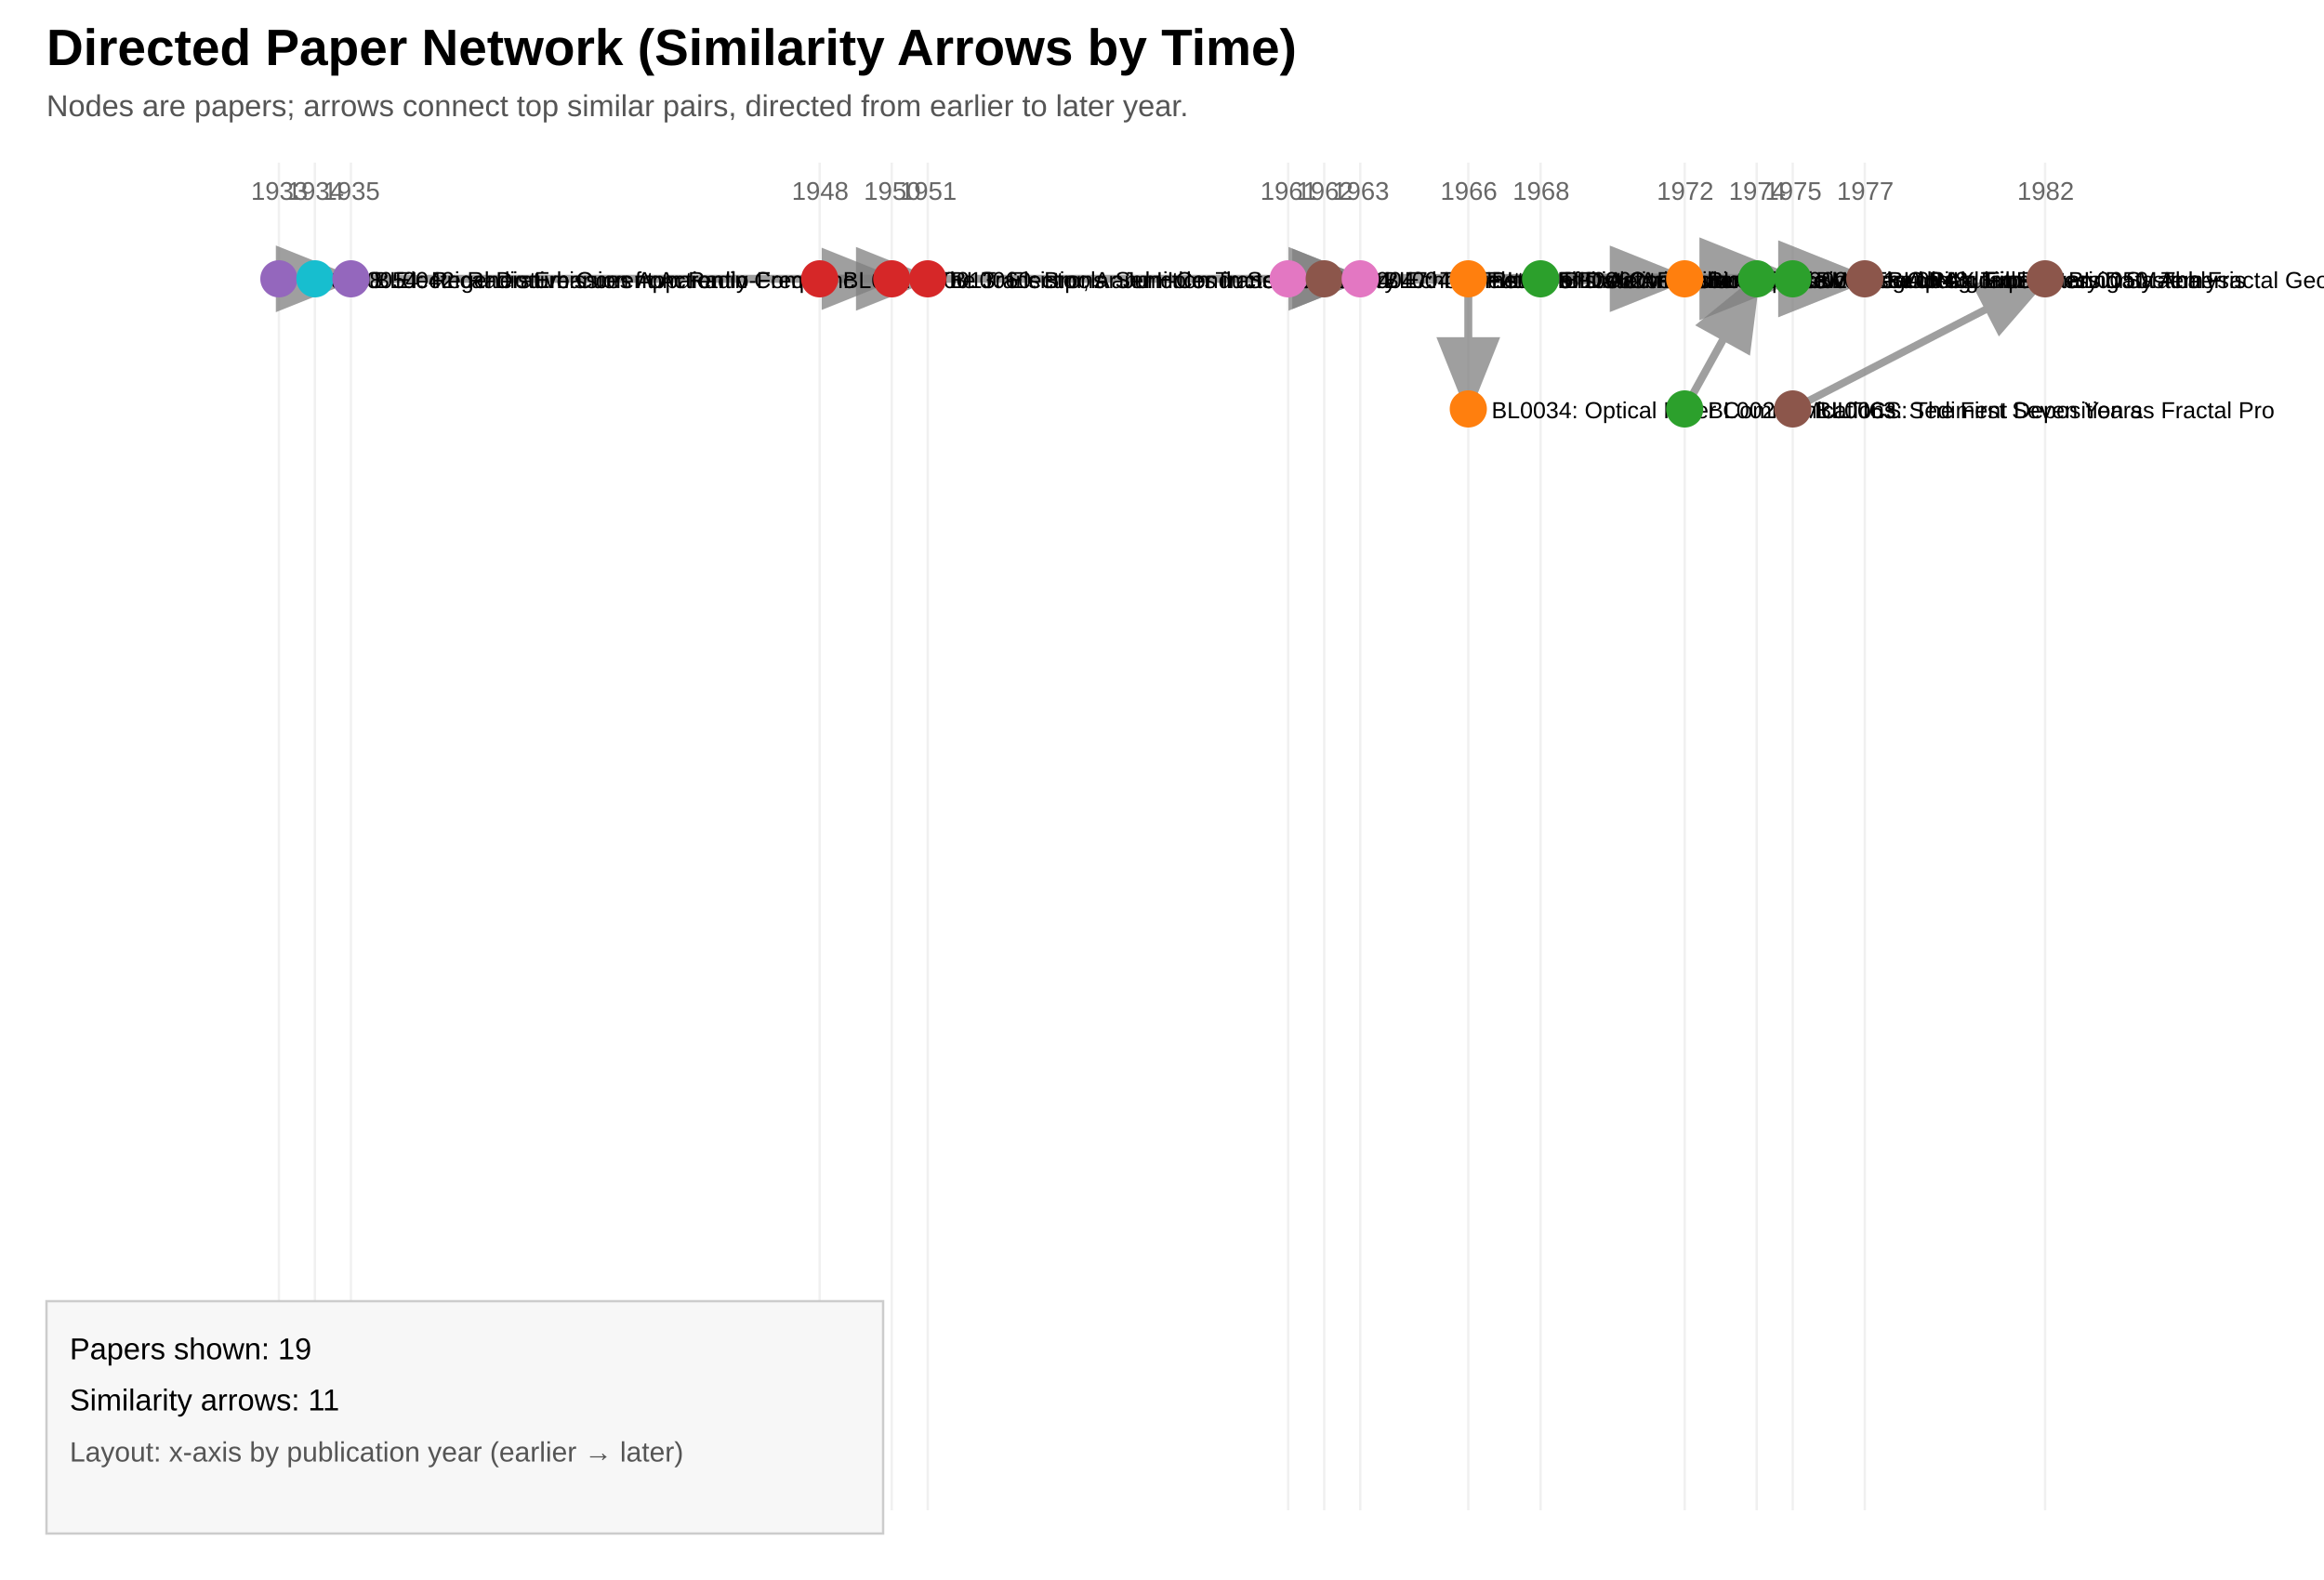
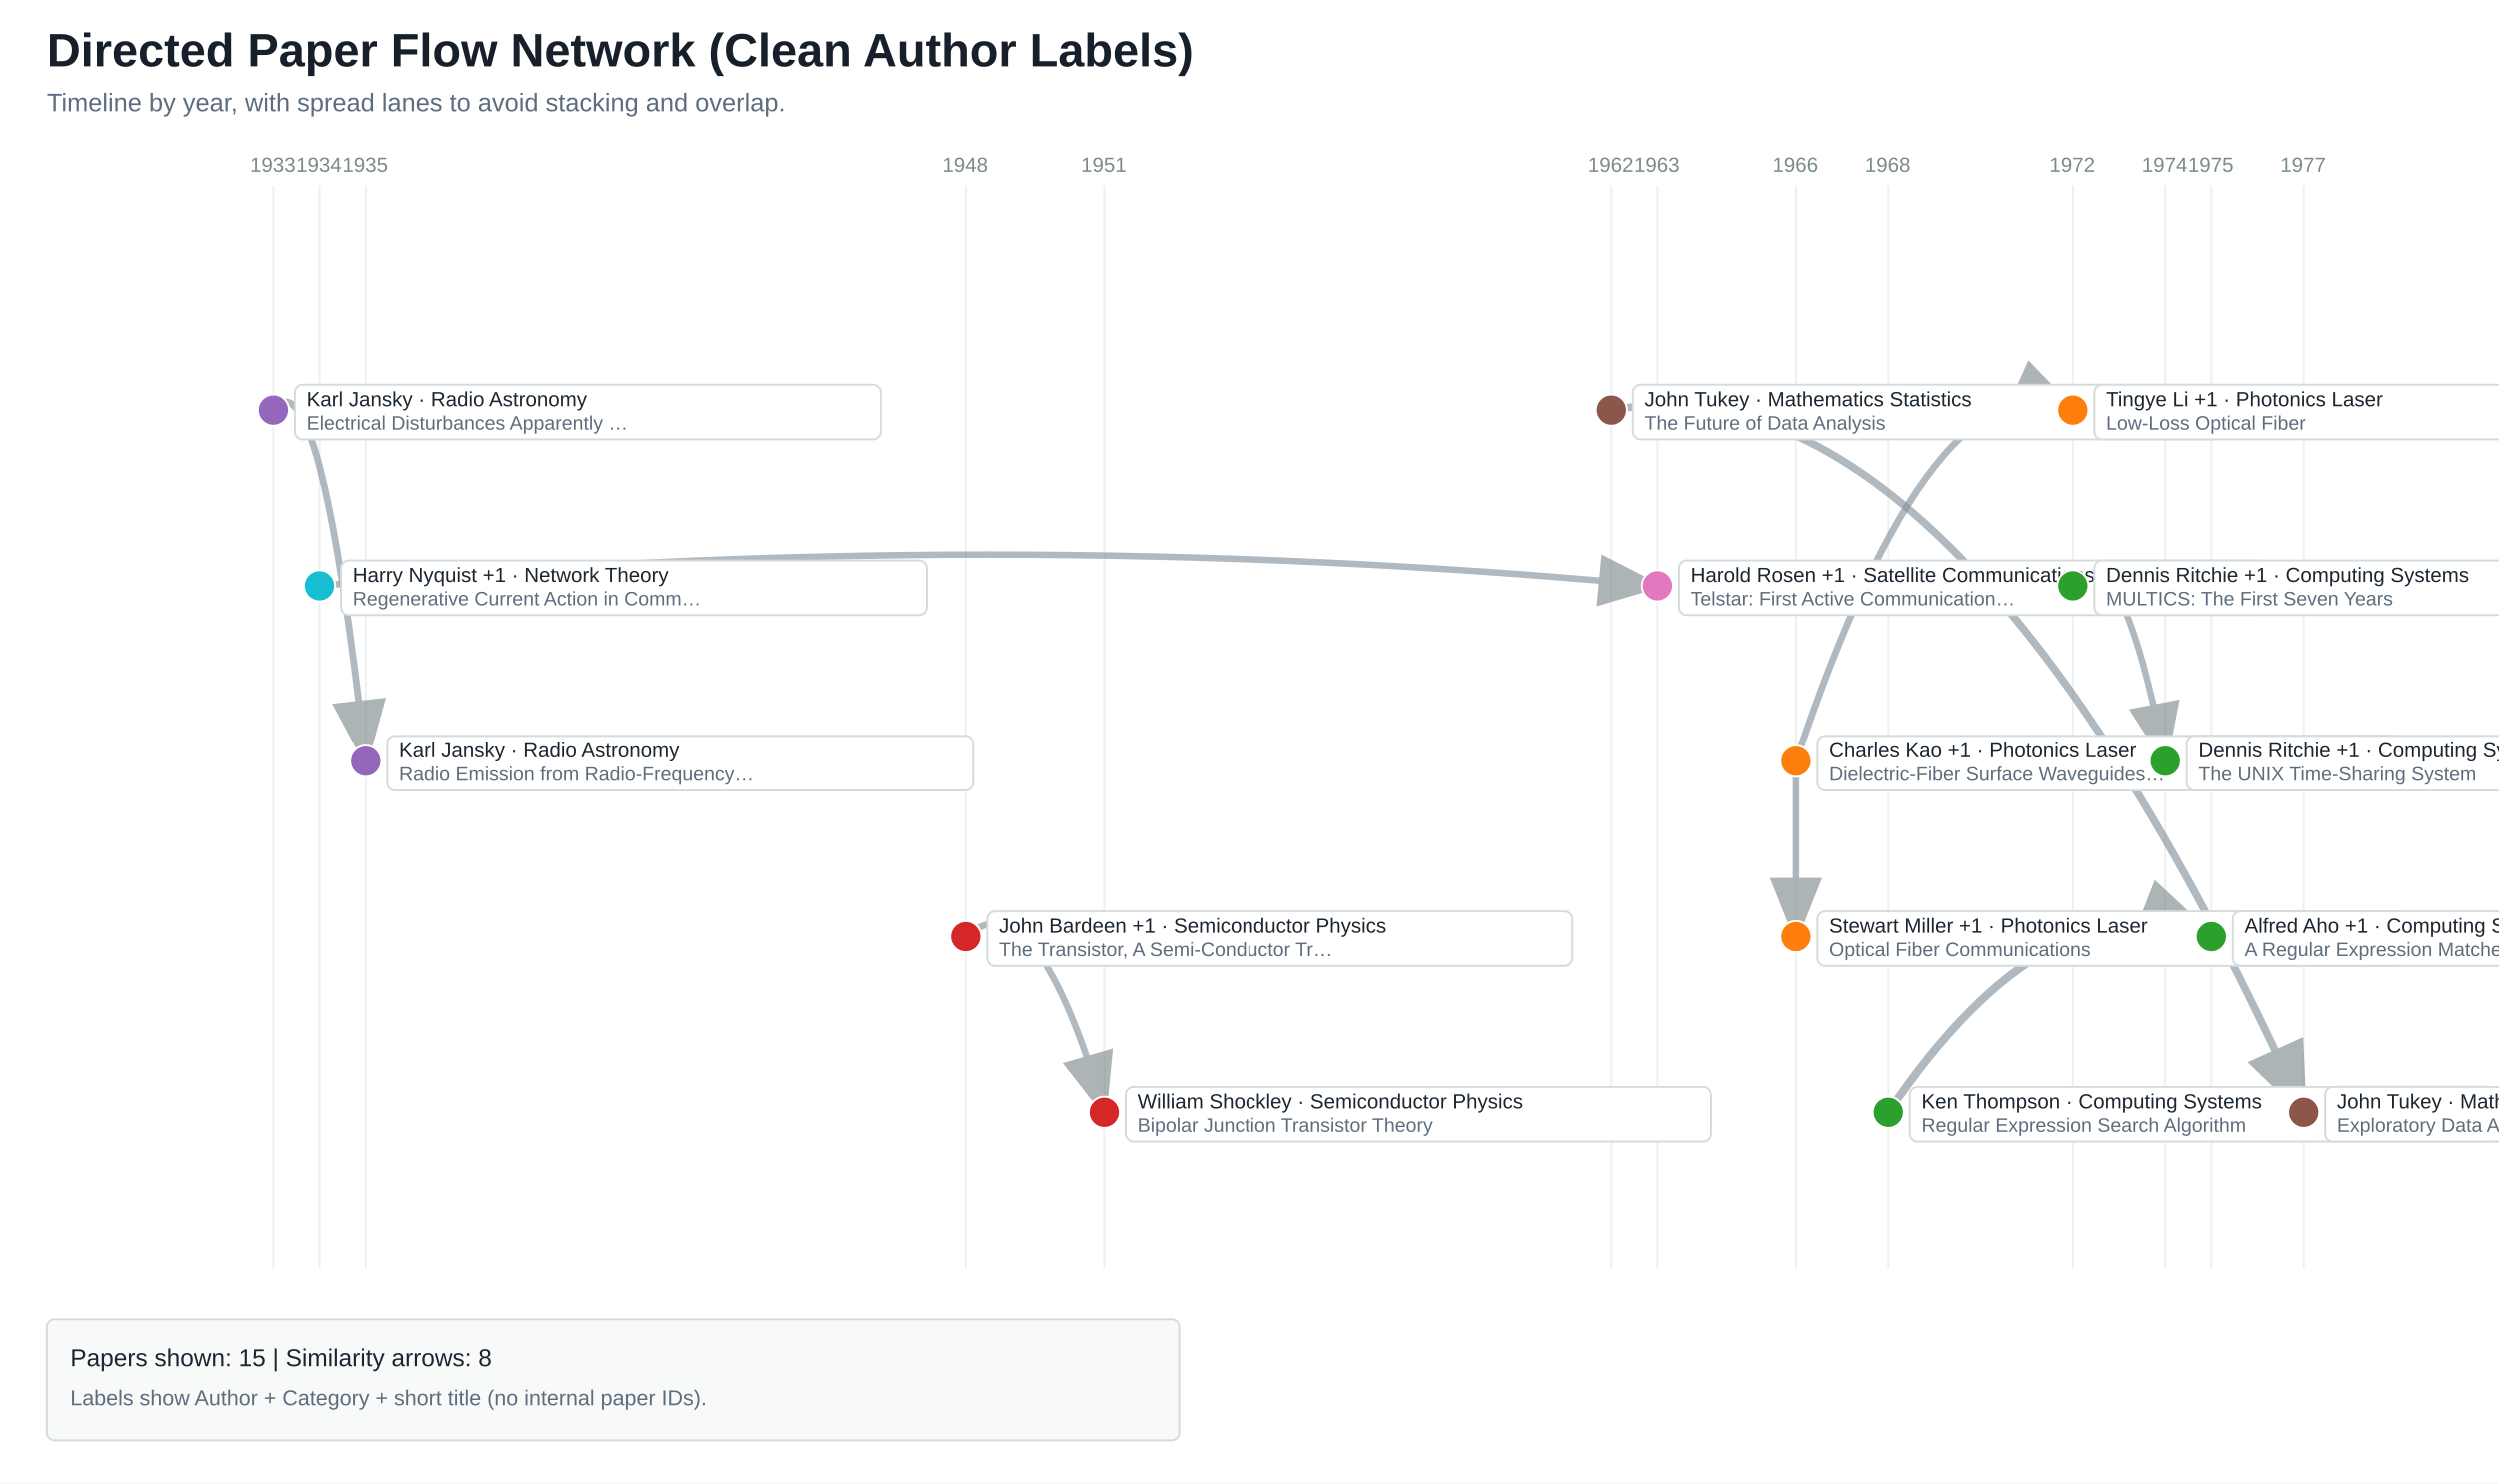
- <svg xmlns="http://www.w3.org/2000/svg" width="1000" height="680">
+ <svg xmlns="http://www.w3.org/2000/svg" width="1280" height="760">
  <defs>
    <marker id="arrow" markerWidth="10" markerHeight="8" refX="9" refY="4" orient="auto" markerUnits="strokeWidth">
-       <path d="M0,0 L10,4 L0,8 z" fill="#7f7f7f" />
+       <path d="M0,0 L10,4 L0,8 z" fill="#7f8c8d" />
    </marker>
  </defs>
  <rect width="100%" height="100%" fill="#ffffff" />
-   <text x="20" y="28" font-size="22" font-family="Arial" font-weight="bold">Directed Paper Network (Similarity Arrows by Time)</text>
-   <text x="20" y="50" font-size="13" font-family="Arial" fill="#555">Nodes are papers; arrows connect top similar pairs, directed from earlier to later year.</text>
-   <line x1="120.0" y1="70" x2="120.0" y2="650" stroke="#f0f0f0" />
-   <text x="108.0" y="86" font-size="11" font-family="Arial" fill="#666">1933</text>
-   <line x1="135.5" y1="70" x2="135.5" y2="650" stroke="#f0f0f0" />
-   <text x="123.5" y="86" font-size="11" font-family="Arial" fill="#666">1934</text>
-   <line x1="151.0" y1="70" x2="151.0" y2="650" stroke="#f0f0f0" />
-   <text x="139.0" y="86" font-size="11" font-family="Arial" fill="#666">1935</text>
-   <line x1="352.7" y1="70" x2="352.7" y2="650" stroke="#f0f0f0" />
-   <text x="340.7" y="86" font-size="11" font-family="Arial" fill="#666">1948</text>
-   <line x1="383.7" y1="70" x2="383.7" y2="650" stroke="#f0f0f0" />
-   <text x="371.7" y="86" font-size="11" font-family="Arial" fill="#666">1950</text>
-   <line x1="399.2" y1="70" x2="399.2" y2="650" stroke="#f0f0f0" />
-   <text x="387.2" y="86" font-size="11" font-family="Arial" fill="#666">1951</text>
-   <line x1="554.3" y1="70" x2="554.3" y2="650" stroke="#f0f0f0" />
-   <text x="542.3" y="86" font-size="11" font-family="Arial" fill="#666">1961</text>
-   <line x1="569.8" y1="70" x2="569.8" y2="650" stroke="#f0f0f0" />
-   <text x="557.8" y="86" font-size="11" font-family="Arial" fill="#666">1962</text>
-   <line x1="585.3" y1="70" x2="585.3" y2="650" stroke="#f0f0f0" />
-   <text x="573.3" y="86" font-size="11" font-family="Arial" fill="#666">1963</text>
-   <line x1="631.8" y1="70" x2="631.8" y2="650" stroke="#f0f0f0" />
-   <text x="619.8" y="86" font-size="11" font-family="Arial" fill="#666">1966</text>
-   <line x1="662.9" y1="70" x2="662.9" y2="650" stroke="#f0f0f0" />
-   <text x="650.9" y="86" font-size="11" font-family="Arial" fill="#666">1968</text>
-   <line x1="724.9" y1="70" x2="724.9" y2="650" stroke="#f0f0f0" />
-   <text x="712.9" y="86" font-size="11" font-family="Arial" fill="#666">1972</text>
-   <line x1="755.9" y1="70" x2="755.9" y2="650" stroke="#f0f0f0" />
-   <text x="743.9" y="86" font-size="11" font-family="Arial" fill="#666">1974</text>
-   <line x1="771.4" y1="70" x2="771.4" y2="650" stroke="#f0f0f0" />
-   <text x="759.4" y="86" font-size="11" font-family="Arial" fill="#666">1975</text>
-   <line x1="802.4" y1="70" x2="802.4" y2="650" stroke="#f0f0f0" />
-   <text x="790.4" y="86" font-size="11" font-family="Arial" fill="#666">1977</text>
-   <line x1="880.0" y1="70" x2="880.0" y2="650" stroke="#f0f0f0" />
-   <text x="868.0" y="86" font-size="11" font-family="Arial" fill="#666">1982</text>
-   <line x1="662.9" y1="120.0" x2="771.4" y2="120.0" stroke="#7f7f7f" stroke-width="4.46" opacity="0.75" marker-end="url(#arrow)" />
-   <line x1="569.8" y1="120.0" x2="802.4" y2="120.0" stroke="#7f7f7f" stroke-width="4.14" opacity="0.75" marker-end="url(#arrow)" />
-   <line x1="120.0" y1="120.0" x2="151.0" y2="120.0" stroke="#7f7f7f" stroke-width="3.59" opacity="0.75" marker-end="url(#arrow)" />
-   <line x1="631.8" y1="120.0" x2="724.9" y2="120.0" stroke="#7f7f7f" stroke-width="3.58" opacity="0.75" marker-end="url(#arrow)" />
-   <line x1="631.8" y1="120.0" x2="631.8" y2="176.0" stroke="#7f7f7f" stroke-width="3.43" opacity="0.75" marker-end="url(#arrow)" />
-   <line x1="352.7" y1="120.0" x2="399.2" y2="120.0" stroke="#7f7f7f" stroke-width="3.43" opacity="0.75" marker-end="url(#arrow)" />
-   <line x1="135.5" y1="120.0" x2="585.3" y2="120.0" stroke="#7f7f7f" stroke-width="3.43" opacity="0.75" marker-end="url(#arrow)" />
-   <line x1="724.9" y1="176.0" x2="755.9" y2="120.0" stroke="#7f7f7f" stroke-width="3.37" opacity="0.75" marker-end="url(#arrow)" />
-   <line x1="352.7" y1="120.0" x2="383.7" y2="120.0" stroke="#7f7f7f" stroke-width="3.35" opacity="0.75" marker-end="url(#arrow)" />
-   <line x1="554.3" y1="120.0" x2="585.3" y2="120.0" stroke="#7f7f7f" stroke-width="3.25" opacity="0.75" marker-end="url(#arrow)" />
-   <line x1="771.4" y1="176.0" x2="880.0" y2="120.0" stroke="#7f7f7f" stroke-width="3.23" opacity="0.75" marker-end="url(#arrow)" />
-   <circle cx="120.0" cy="120.0" r="8" fill="#9467bd" />
-   <text x="130.0" y="124.0" font-size="10" font-family="Arial">BL0038: Electrical Disturbances Apparently</text>
-   <circle cx="135.5" cy="120.0" r="8" fill="#17becf" />
-   <text x="145.5" y="124.0" font-size="10" font-family="Arial">BL0054: Regenerative Current Action in Com</text>
-   <circle cx="151.0" cy="120.0" r="8" fill="#9467bd" />
-   <text x="161.0" y="124.0" font-size="10" font-family="Arial">BL0042: Radio Emission from Radio-Frequenc</text>
-   <circle cx="352.7" cy="120.0" r="8" fill="#d62728" />
-   <text x="362.7" y="124.0" font-size="10" font-family="Arial">BL0010: The Transistor, A Semi-Conductor T</text>
-   <circle cx="383.7" cy="120.0" r="8" fill="#d62728" />
-   <text x="393.7" y="124.0" font-size="10" font-family="Arial">BL0013: Electrons and Holes in Semiconduct</text>
-   <circle cx="399.2" cy="120.0" r="8" fill="#d62728" />
-   <text x="409.2" y="124.0" font-size="10" font-family="Arial">BL0060: Bipolar Junction Transistor Theory</text>
-   <circle cx="554.3" cy="120.0" r="8" fill="#e377c2" />
-   <text x="564.3" y="124.0" font-size="10" font-family="Arial">BL0044: Echo: America's First Communicatio</text>
-   <circle cx="569.8" cy="120.0" r="8" fill="#8c564b" />
-   <text x="579.8" y="124.0" font-size="10" font-family="Arial">BL0047: The Future of Data Analysis</text>
-   <circle cx="585.3" cy="120.0" r="8" fill="#e377c2" />
-   <text x="595.3" y="124.0" font-size="10" font-family="Arial">BL0045: Telstar: First Active Communicatio</text>
-   <circle cx="631.8" cy="120.0" r="8" fill="#ff7f0e" />
-   <text x="641.8" y="124.0" font-size="10" font-family="Arial">BL0035: Dielectric-Fiber Surface Waveguide</text>
-   <circle cx="631.8" cy="176.0" r="8" fill="#ff7f0e" />
-   <text x="641.8" y="180.0" font-size="10" font-family="Arial">BL0034: Optical Fiber Communications</text>
-   <circle cx="662.9" cy="120.0" r="8" fill="#2ca02c" />
-   <text x="672.9" y="124.0" font-size="10" font-family="Arial">BL0062: Regular Expression Search Algorith</text>
-   <circle cx="724.9" cy="120.0" r="8" fill="#ff7f0e" />
-   <text x="734.9" y="124.0" font-size="10" font-family="Arial">BL0036: Low-Loss Optical Fiber</text>
-   <circle cx="724.9" cy="176.0" r="8" fill="#2ca02c" />
-   <text x="734.9" y="180.0" font-size="10" font-family="Arial">BL0025: MULTICS: The First Seven Years</text>
-   <circle cx="755.9" cy="120.0" r="8" fill="#2ca02c" />
-   <text x="765.9" y="124.0" font-size="10" font-family="Arial">BL0022: The UNIX Time-Sharing System</text>
-   <circle cx="771.4" cy="120.0" r="8" fill="#2ca02c" />
-   <text x="781.4" y="124.0" font-size="10" font-family="Arial">BL0031: A Regular Expression Matcher</text>
-   <circle cx="771.4" cy="176.0" r="8" fill="#8c564b" />
-   <text x="781.4" y="180.0" font-size="10" font-family="Arial">BL0063: Sediment Deposition as Fractal Pro</text>
-   <circle cx="802.4" cy="120.0" r="8" fill="#8c564b" />
-   <text x="812.4" y="124.0" font-size="10" font-family="Arial">BL0048: Exploratory Data Analysis</text>
-   <circle cx="880.0" cy="120.0" r="8" fill="#8c564b" />
-   <text x="890.0" y="124.0" font-size="10" font-family="Arial">BL0050: The Fractal Geometry of Nature</text>
-   <rect x="20" y="560" width="360" height="100" fill="#f7f7f7" stroke="#ccc" />
-   <text x="30" y="585" font-size="13" font-family="Arial">Papers shown: 19</text>
-   <text x="30" y="607" font-size="13" font-family="Arial">Similarity arrows: 11</text>
-   <text x="30" y="629" font-size="12" font-family="Arial" fill="#555">Layout: x-axis by publication year (earlier → later)</text>
+   <text x="24" y="34" font-size="24" font-family="Arial" font-weight="bold" fill="#17202a">Directed Paper Flow Network (Clean Author Labels)</text>
+   <text x="24" y="57" font-size="13" font-family="Arial" fill="#5d6d7e">Timeline by year, with spread lanes to avoid stacking and overlap.</text>
+   <line x1="140.0" y1="95" x2="140.0" y2="650" stroke="#ecf0f1" />
+   <text x="128.0" y="88" font-size="10.5" font-family="Arial" fill="#7b8a8b">1933</text>
+   <line x1="163.6" y1="95" x2="163.6" y2="650" stroke="#ecf0f1" />
+   <text x="151.6" y="88" font-size="10.5" font-family="Arial" fill="#7b8a8b">1934</text>
+   <line x1="187.3" y1="95" x2="187.3" y2="650" stroke="#ecf0f1" />
+   <text x="175.3" y="88" font-size="10.5" font-family="Arial" fill="#7b8a8b">1935</text>
+   <line x1="494.5" y1="95" x2="494.5" y2="650" stroke="#ecf0f1" />
+   <text x="482.5" y="88" font-size="10.5" font-family="Arial" fill="#7b8a8b">1948</text>
+   <line x1="565.5" y1="95" x2="565.5" y2="650" stroke="#ecf0f1" />
+   <text x="553.5" y="88" font-size="10.5" font-family="Arial" fill="#7b8a8b">1951</text>
+   <line x1="825.5" y1="95" x2="825.5" y2="650" stroke="#ecf0f1" />
+   <text x="813.5" y="88" font-size="10.5" font-family="Arial" fill="#7b8a8b">1962</text>
+   <line x1="849.1" y1="95" x2="849.1" y2="650" stroke="#ecf0f1" />
+   <text x="837.1" y="88" font-size="10.5" font-family="Arial" fill="#7b8a8b">1963</text>
+   <line x1="920.0" y1="95" x2="920.0" y2="650" stroke="#ecf0f1" />
+   <text x="908.0" y="88" font-size="10.5" font-family="Arial" fill="#7b8a8b">1966</text>
+   <line x1="967.3" y1="95" x2="967.3" y2="650" stroke="#ecf0f1" />
+   <text x="955.3" y="88" font-size="10.5" font-family="Arial" fill="#7b8a8b">1968</text>
+   <line x1="1061.8" y1="95" x2="1061.8" y2="650" stroke="#ecf0f1" />
+   <text x="1049.8" y="88" font-size="10.5" font-family="Arial" fill="#7b8a8b">1972</text>
+   <line x1="1109.1" y1="95" x2="1109.1" y2="650" stroke="#ecf0f1" />
+   <text x="1097.1" y="88" font-size="10.5" font-family="Arial" fill="#7b8a8b">1974</text>
+   <line x1="1132.7" y1="95" x2="1132.7" y2="650" stroke="#ecf0f1" />
+   <text x="1120.7" y="88" font-size="10.5" font-family="Arial" fill="#7b8a8b">1975</text>
+   <line x1="1180.0" y1="95" x2="1180.0" y2="650" stroke="#ecf0f1" />
+   <text x="1168.0" y="88" font-size="10.5" font-family="Arial" fill="#7b8a8b">1977</text>
+   <path d="M967.3,570.0 Q1050.0,448.0 1132.7,480.0" stroke="#85929e" fill="none" stroke-width="4.17" opacity="0.65" marker-end="url(#arrow)" />
+   <path d="M825.5,210.0 Q1002.7,178.0 1180.0,570.0" stroke="#85929e" fill="none" stroke-width="3.91" opacity="0.65" marker-end="url(#arrow)" />
+   <path d="M140.0,210.0 Q163.6,178.0 187.3,390.0" stroke="#85929e" fill="none" stroke-width="3.47" opacity="0.65" marker-end="url(#arrow)" />
+   <path d="M920.0,390.0 Q990.9,178.0 1061.8,210.0" stroke="#85929e" fill="none" stroke-width="3.47" opacity="0.65" marker-end="url(#arrow)" />
+   <path d="M920.0,390.0 Q920.0,358.0 920.0,480.0" stroke="#85929e" fill="none" stroke-width="3.35" opacity="0.65" marker-end="url(#arrow)" />
+   <path d="M494.5,480.0 Q530.0,448.0 565.5,570.0" stroke="#85929e" fill="none" stroke-width="3.35" opacity="0.65" marker-end="url(#arrow)" />
+   <path d="M163.6,300.0 Q506.4,268.0 849.1,300.0" stroke="#85929e" fill="none" stroke-width="3.34" opacity="0.65" marker-end="url(#arrow)" />
+   <path d="M1061.8,300.0 Q1085.5,268.0 1109.1,390.0" stroke="#85929e" fill="none" stroke-width="3.30" opacity="0.65" marker-end="url(#arrow)" />
+   <circle cx="140.0" cy="210.0" r="8" fill="#9467bd" stroke="#ffffff" stroke-width="1" />
+   <rect x="151.0" y="197.0" width="300" height="28" rx="4" fill="#ffffff" stroke="#d5dbdb" />
+   <text x="157.0" y="208.0" font-size="10.5" font-family="Arial" fill="#1b2631">Karl Jansky · Radio Astronomy</text>
+   <text x="157.0" y="220.0" font-size="10" font-family="Arial" fill="#5d6d7e">Electrical Disturbances Apparently …</text>
+   <circle cx="163.6" cy="300.0" r="8" fill="#17becf" stroke="#ffffff" stroke-width="1" />
+   <rect x="174.6" y="287.0" width="300" height="28" rx="4" fill="#ffffff" stroke="#d5dbdb" />
+   <text x="180.6" y="298.0" font-size="10.5" font-family="Arial" fill="#1b2631">Harry Nyquist +1 · Network Theory</text>
+   <text x="180.6" y="310.0" font-size="10" font-family="Arial" fill="#5d6d7e">Regenerative Current Action in Comm…</text>
+   <circle cx="187.3" cy="390.0" r="8" fill="#9467bd" stroke="#ffffff" stroke-width="1" />
+   <rect x="198.3" y="377.0" width="300" height="28" rx="4" fill="#ffffff" stroke="#d5dbdb" />
+   <text x="204.3" y="388.0" font-size="10.5" font-family="Arial" fill="#1b2631">Karl Jansky · Radio Astronomy</text>
+   <text x="204.3" y="400.0" font-size="10" font-family="Arial" fill="#5d6d7e">Radio Emission from Radio-Frequency…</text>
+   <circle cx="494.5" cy="480.0" r="8" fill="#d62728" stroke="#ffffff" stroke-width="1" />
+   <rect x="505.5" y="467.0" width="300" height="28" rx="4" fill="#ffffff" stroke="#d5dbdb" />
+   <text x="511.5" y="478.0" font-size="10.5" font-family="Arial" fill="#1b2631">John Bardeen +1 · Semiconductor Physics</text>
+   <text x="511.5" y="490.0" font-size="10" font-family="Arial" fill="#5d6d7e">The Transistor, A Semi-Conductor Tr…</text>
+   <circle cx="565.5" cy="570.0" r="8" fill="#d62728" stroke="#ffffff" stroke-width="1" />
+   <rect x="576.5" y="557.0" width="300" height="28" rx="4" fill="#ffffff" stroke="#d5dbdb" />
+   <text x="582.5" y="568.0" font-size="10.5" font-family="Arial" fill="#1b2631">William Shockley · Semiconductor Physics</text>
+   <text x="582.5" y="580.0" font-size="10" font-family="Arial" fill="#5d6d7e">Bipolar Junction Transistor Theory</text>
+   <circle cx="825.5" cy="210.0" r="8" fill="#8c564b" stroke="#ffffff" stroke-width="1" />
+   <rect x="836.5" y="197.0" width="300" height="28" rx="4" fill="#ffffff" stroke="#d5dbdb" />
+   <text x="842.5" y="208.0" font-size="10.5" font-family="Arial" fill="#1b2631">John Tukey · Mathematics Statistics</text>
+   <text x="842.5" y="220.0" font-size="10" font-family="Arial" fill="#5d6d7e">The Future of Data Analysis</text>
+   <circle cx="849.1" cy="300.0" r="8" fill="#e377c2" stroke="#ffffff" stroke-width="1" />
+   <rect x="860.1" y="287.0" width="300" height="28" rx="4" fill="#ffffff" stroke="#d5dbdb" />
+   <text x="866.1" y="298.0" font-size="10.5" font-family="Arial" fill="#1b2631">Harold Rosen +1 · Satellite Communications</text>
+   <text x="866.1" y="310.0" font-size="10" font-family="Arial" fill="#5d6d7e">Telstar: First Active Communication…</text>
+   <circle cx="920.0" cy="390.0" r="8" fill="#ff7f0e" stroke="#ffffff" stroke-width="1" />
+   <rect x="931.0" y="377.0" width="300" height="28" rx="4" fill="#ffffff" stroke="#d5dbdb" />
+   <text x="937.0" y="388.0" font-size="10.5" font-family="Arial" fill="#1b2631">Charles Kao +1 · Photonics Laser</text>
+   <text x="937.0" y="400.0" font-size="10" font-family="Arial" fill="#5d6d7e">Dielectric-Fiber Surface Waveguides…</text>
+   <circle cx="920.0" cy="480.0" r="8" fill="#ff7f0e" stroke="#ffffff" stroke-width="1" />
+   <rect x="931.0" y="467.0" width="300" height="28" rx="4" fill="#ffffff" stroke="#d5dbdb" />
+   <text x="937.0" y="478.0" font-size="10.5" font-family="Arial" fill="#1b2631">Stewart Miller +1 · Photonics Laser</text>
+   <text x="937.0" y="490.0" font-size="10" font-family="Arial" fill="#5d6d7e">Optical Fiber Communications</text>
+   <circle cx="967.3" cy="570.0" r="8" fill="#2ca02c" stroke="#ffffff" stroke-width="1" />
+   <rect x="978.3" y="557.0" width="300" height="28" rx="4" fill="#ffffff" stroke="#d5dbdb" />
+   <text x="984.3" y="568.0" font-size="10.5" font-family="Arial" fill="#1b2631">Ken Thompson · Computing Systems</text>
+   <text x="984.3" y="580.0" font-size="10" font-family="Arial" fill="#5d6d7e">Regular Expression Search Algorithm</text>
+   <circle cx="1061.8" cy="210.0" r="8" fill="#ff7f0e" stroke="#ffffff" stroke-width="1" />
+   <rect x="1072.8" y="197.0" width="300" height="28" rx="4" fill="#ffffff" stroke="#d5dbdb" />
+   <text x="1078.8" y="208.0" font-size="10.5" font-family="Arial" fill="#1b2631">Tingye Li +1 · Photonics Laser</text>
+   <text x="1078.8" y="220.0" font-size="10" font-family="Arial" fill="#5d6d7e">Low-Loss Optical Fiber</text>
+   <circle cx="1061.8" cy="300.0" r="8" fill="#2ca02c" stroke="#ffffff" stroke-width="1" />
+   <rect x="1072.8" y="287.0" width="300" height="28" rx="4" fill="#ffffff" stroke="#d5dbdb" />
+   <text x="1078.8" y="298.0" font-size="10.5" font-family="Arial" fill="#1b2631">Dennis Ritchie +1 · Computing Systems</text>
+   <text x="1078.8" y="310.0" font-size="10" font-family="Arial" fill="#5d6d7e">MULTICS: The First Seven Years</text>
+   <circle cx="1109.1" cy="390.0" r="8" fill="#2ca02c" stroke="#ffffff" stroke-width="1" />
+   <rect x="1120.1" y="377.0" width="300" height="28" rx="4" fill="#ffffff" stroke="#d5dbdb" />
+   <text x="1126.1" y="388.0" font-size="10.5" font-family="Arial" fill="#1b2631">Dennis Ritchie +1 · Computing Systems</text>
+   <text x="1126.1" y="400.0" font-size="10" font-family="Arial" fill="#5d6d7e">The UNIX Time-Sharing System</text>
+   <circle cx="1132.7" cy="480.0" r="8" fill="#2ca02c" stroke="#ffffff" stroke-width="1" />
+   <rect x="1143.7" y="467.0" width="300" height="28" rx="4" fill="#ffffff" stroke="#d5dbdb" />
+   <text x="1149.7" y="478.0" font-size="10.5" font-family="Arial" fill="#1b2631">Alfred Aho +1 · Computing Systems</text>
+   <text x="1149.7" y="490.0" font-size="10" font-family="Arial" fill="#5d6d7e">A Regular Expression Matcher</text>
+   <circle cx="1180.0" cy="570.0" r="8" fill="#8c564b" stroke="#ffffff" stroke-width="1" />
+   <rect x="1191.0" y="557.0" width="300" height="28" rx="4" fill="#ffffff" stroke="#d5dbdb" />
+   <text x="1197.0" y="568.0" font-size="10.5" font-family="Arial" fill="#1b2631">John Tukey · Mathematics Statistics</text>
+   <text x="1197.0" y="580.0" font-size="10" font-family="Arial" fill="#5d6d7e">Exploratory Data Analysis</text>
+   <rect x="24" y="676" width="580" height="62" fill="#f8f9f9" stroke="#d5dbdb" rx="4" />
+   <text x="36" y="700" font-size="12.5" font-family="Arial" fill="#1b2631">Papers shown: 15 | Similarity arrows: 8</text>
+   <text x="36" y="720" font-size="11" font-family="Arial" fill="#5d6d7e">Labels show Author + Category + short title (no internal paper IDs).</text>
</svg>
